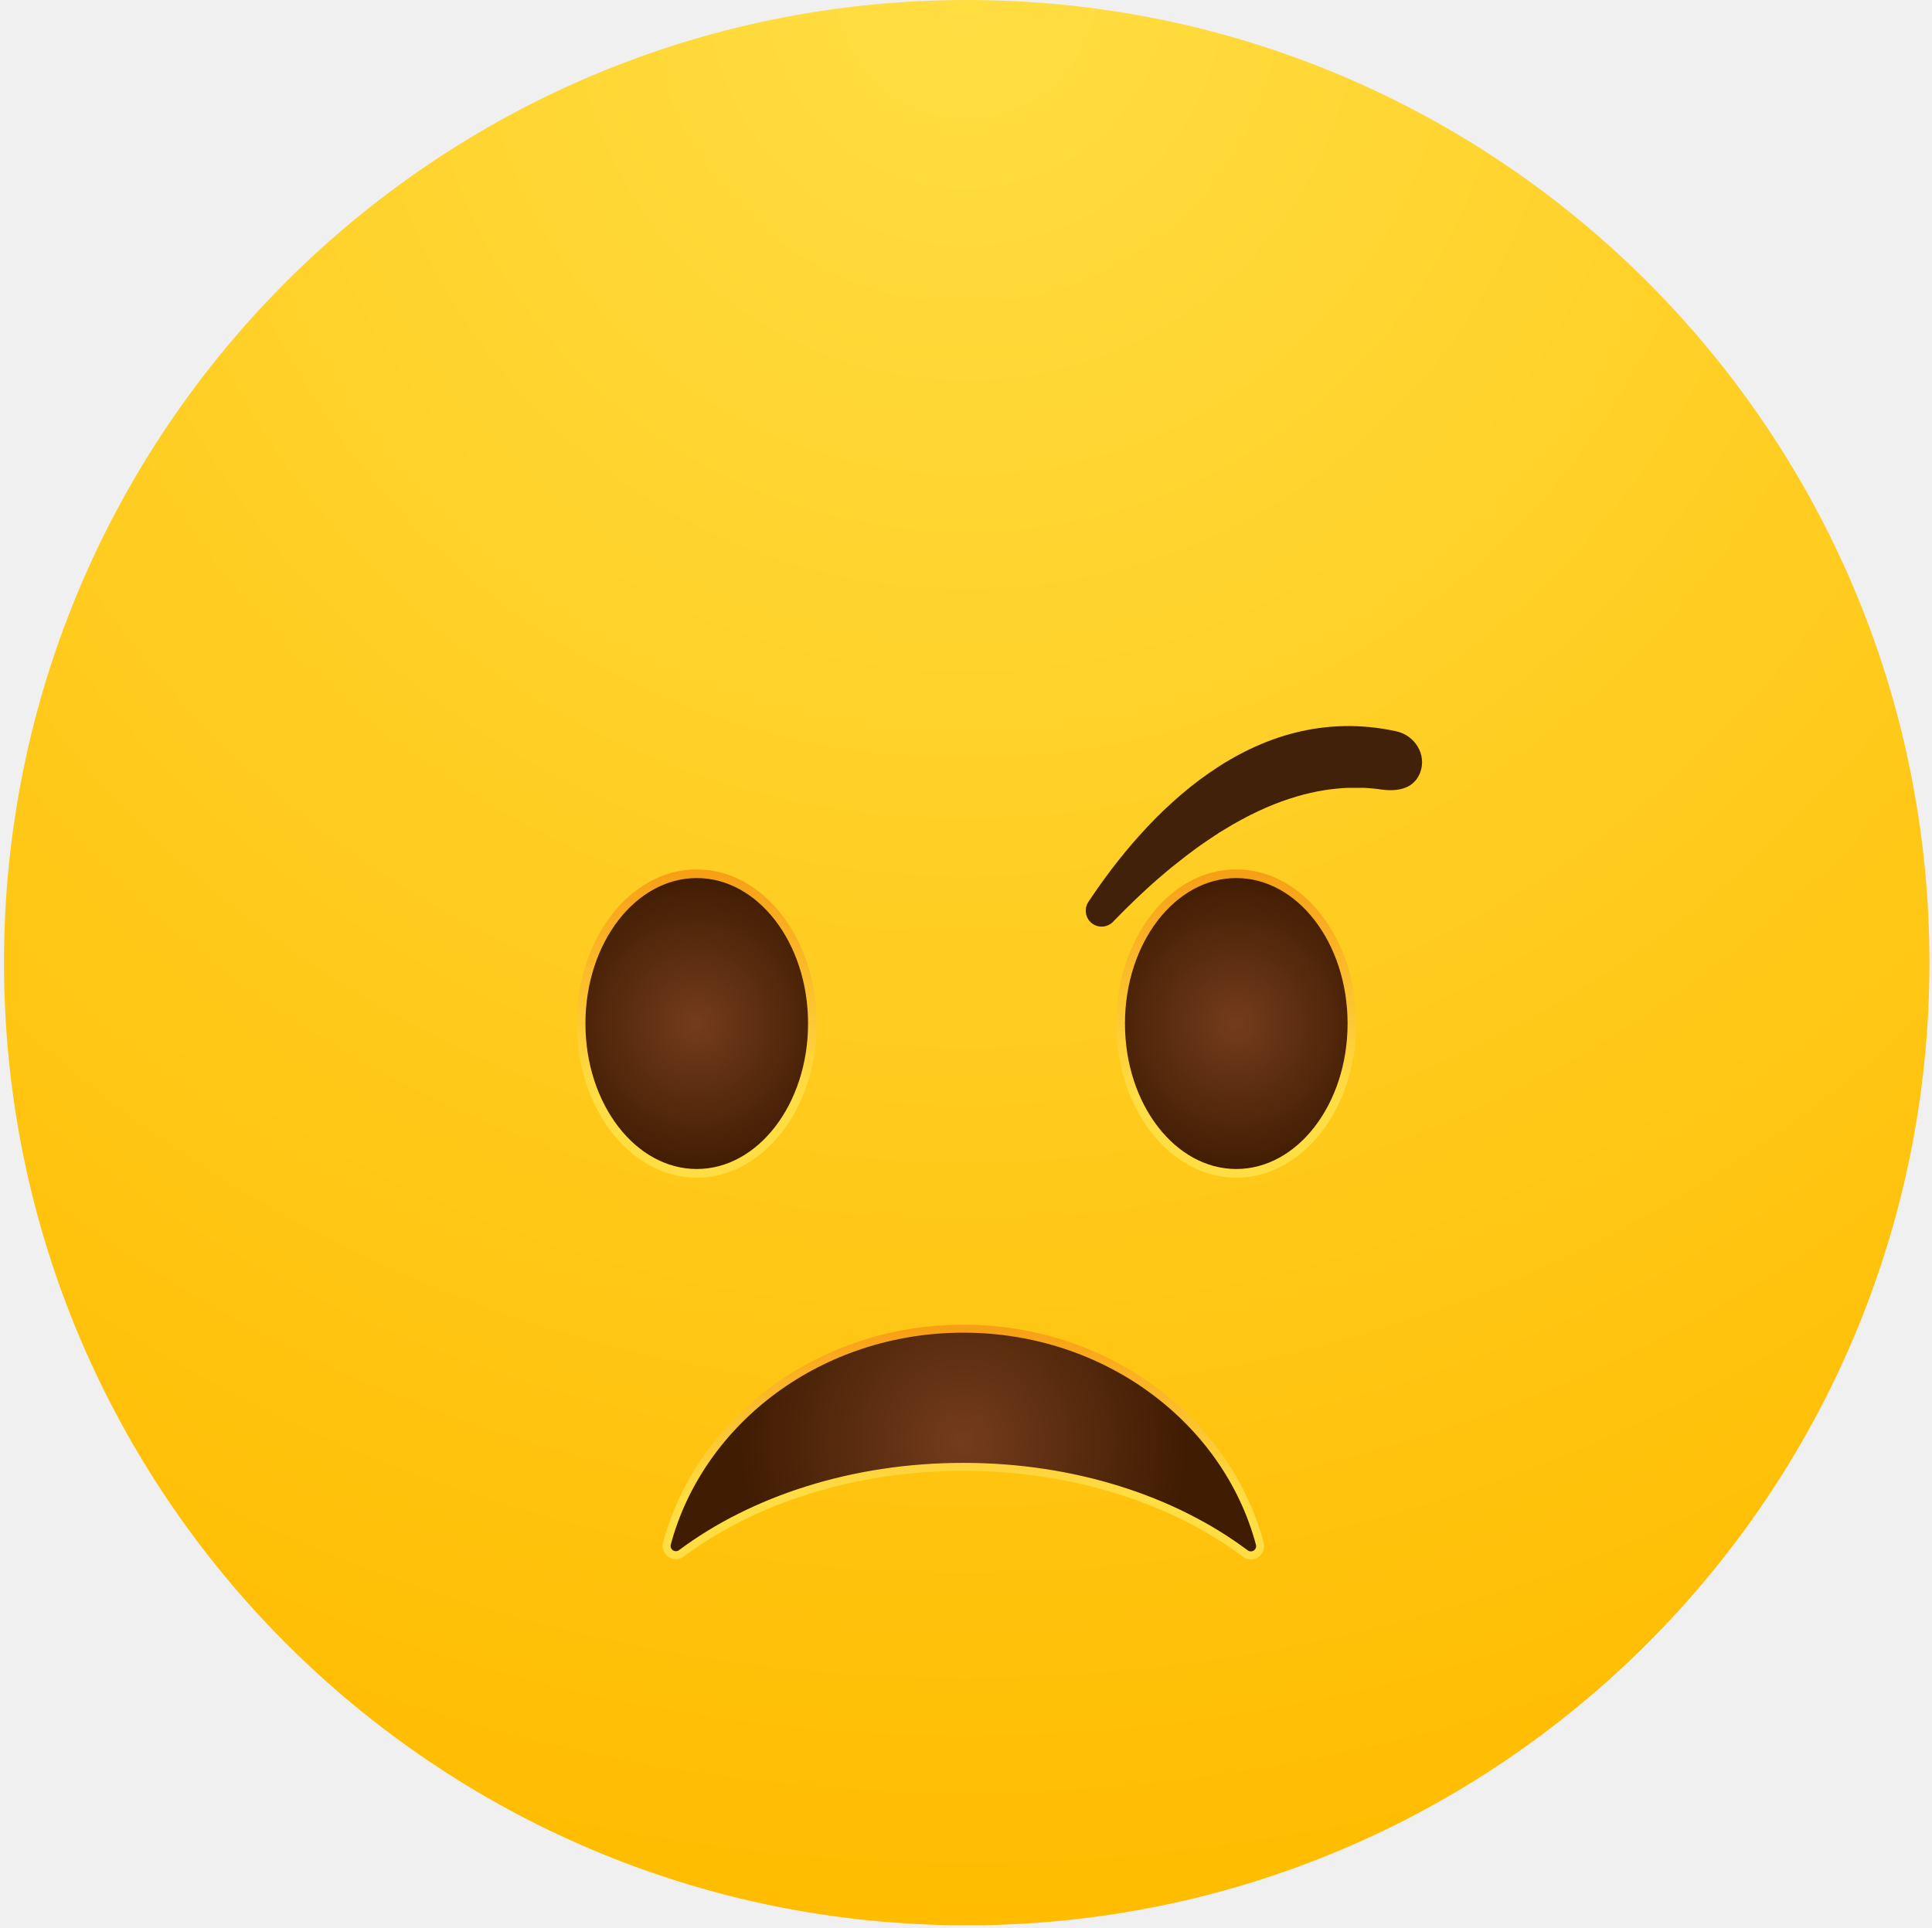
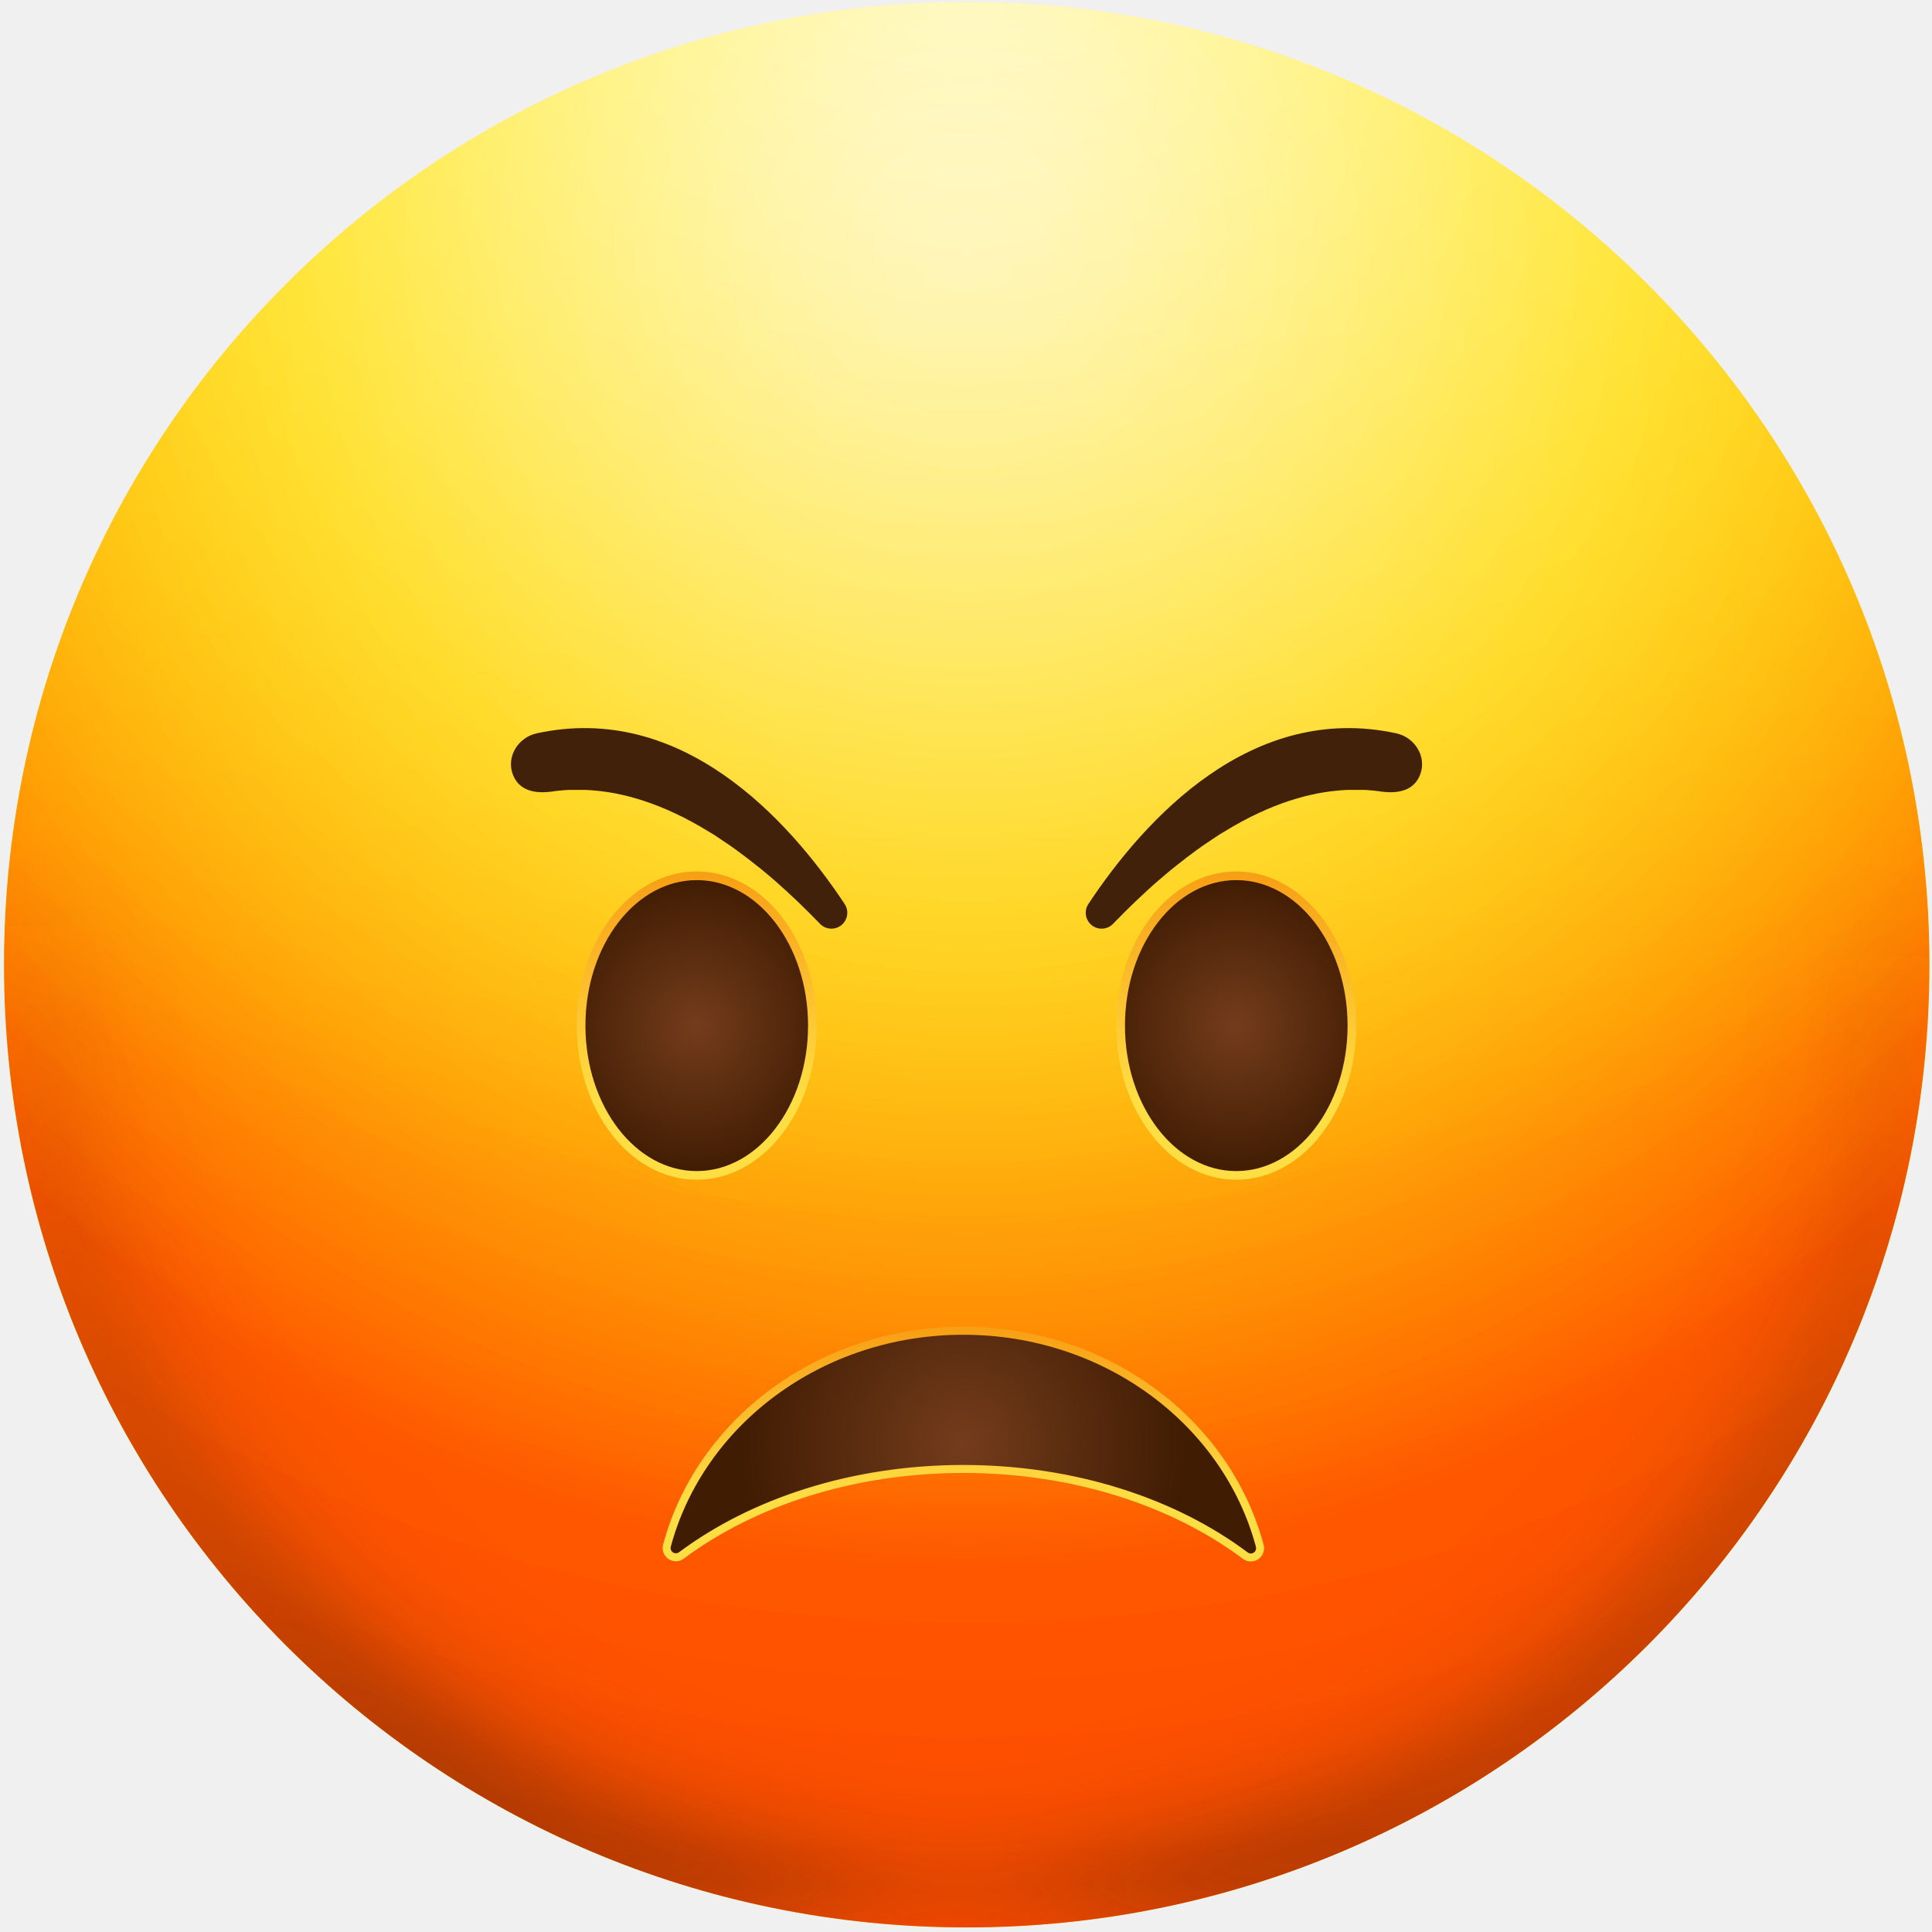
- <svg xmlns="http://www.w3.org/2000/svg" width="484" height="483" viewBox="0 0 484 483" fill="none">
+ <svg xmlns="http://www.w3.org/2000/svg" width="50" height="50" viewBox="0 0 484 483" fill="none">
  <path d="M242.18 482.36C375.38 482.36 483.36 374.38 483.36 241.18C483.36 107.98 375.38 0 242.18 0C108.98 0 1 107.98 1 241.18C1 374.38 108.98 482.36 242.18 482.36Z" fill="url(#paint0_radial_862_12461)" />
+   <g style="mix-blend-mode:soft-light">
+     <path d="M242.18 482.36C375.38 482.36 483.36 374.38 483.36 241.18C483.36 107.98 375.38 0 242.18 0C108.98 0 1 107.98 1 241.18C1 374.38 108.98 482.36 242.18 482.36Z" fill="url(#paint1_radial_862_12461)" />
+   </g>
+   <g style="mix-blend-mode:soft-light">
+     <path d="M242.18 482.36C375.38 482.36 483.36 374.38 483.36 241.18C483.36 107.98 375.38 0 242.18 0C108.98 0 1 107.98 1 241.18C1 374.38 108.98 482.36 242.18 482.36Z" fill="url(#paint2_radial_862_12461)" />
+   </g>
+   <g style="mix-blend-mode:overlay">
+     <path d="M242.18 482.36C375.38 482.36 483.36 374.38 483.36 241.18C483.36 107.98 375.38 0 242.18 0C108.98 0 1 107.98 1 241.18C1 374.38 108.98 482.36 242.18 482.36Z" fill="url(#paint3_radial_862_12461)" fill-opacity="0.7" />
+   </g>
+   <mask id="mask0_862_12461" style="mask-type:alpha" maskUnits="userSpaceOnUse" x="1" y="0" width="483" height="483">
+     <path d="M242.18 482.36C375.38 482.36 483.36 374.38 483.36 241.18C483.36 107.98 375.38 0 242.18 0C108.98 0 1 107.98 1 241.18C1 374.38 108.98 482.36 242.18 482.36Z" fill="white" />
+   </mask>
+   <g mask="url(#mask0_862_12461)">
+     <g filter="url(#filter0_f_862_12461)">
+       <path d="M-0.375 234.299C-0.114 230.872 1.014 230.529 1.343 234.008C1.709 237.874 0.998 245.646 1.169 250.335C1.622 262.748 3.525 273.541 5.487 282.32C11.808 310.612 20.562 328.843 28.727 344.288C55.567 395.06 84.967 420.77 113.648 440.147C155.69 468.549 198.073 477.584 240.491 479.5C241.561 479.548 241.739 486.518 240.686 487.425C238.788 489.061 236.437 487.437 234.495 487.369C228.915 487.174 223.336 486.791 217.756 486.211C201.213 484.492 184.671 480.991 168.162 475.358C123.275 460.044 74.877 433.821 32.61 359.962C29.951 355.316 27.313 350.424 24.712 345.167C22.633 340.963 20.573 336.556 18.55 331.843C11.895 316.342 -3.613 276.658 -0.375 234.299ZM240.52 487.5C239.5 487.531 239.241 481.034 240.214 479.685C241.685 477.647 243.889 479.326 245.439 479.229C251.878 478.826 258.315 478.229 264.75 477.421C282.396 475.205 300.028 471.422 317.621 465.596C361.257 451.145 408.17 429.115 449.305 361.431C451.923 357.123 454.519 352.553 457.079 347.641C464.86 332.712 484.362 293.084 482.107 243.821C481.917 239.668 483.182 237.181 483.748 240.743C484.468 245.279 484.176 254.736 483.977 259.768C483.342 275.883 480.867 289.512 478.257 300.518C469.987 335.399 458.377 355.623 447.744 372.51C413.184 427.397 375.649 449.524 339.156 465.424C306.425 479.686 273.445 486.484 240.52 487.5Z" fill="#401C02" />
+     </g>
+     <g filter="url(#filter1_f_862_12461)">
+       <path d="M-0.375 234.299C-0.114 230.872 1.014 230.529 1.343 234.008C1.709 237.874 0.998 245.646 1.169 250.335C1.622 262.748 3.525 273.541 5.487 282.32C11.808 310.612 20.562 328.843 28.727 344.288C55.567 395.06 84.967 420.77 113.648 440.147C155.69 468.549 198.073 477.584 240.491 479.5C241.561 479.548 241.739 486.518 240.686 487.425C238.788 489.061 236.437 487.437 234.495 487.369C228.915 487.174 223.336 486.791 217.756 486.211C201.213 484.492 184.671 480.991 168.162 475.358C123.275 460.044 74.877 433.821 32.61 359.962C29.951 355.316 27.313 350.424 24.712 345.167C22.633 340.963 20.573 336.556 18.55 331.843C11.895 316.342 -3.613 276.658 -0.375 234.299ZM240.52 487.5C239.5 487.531 239.241 481.034 240.214 479.685C241.685 477.647 243.889 479.326 245.439 479.229C251.878 478.826 258.315 478.229 264.75 477.421C282.396 475.205 300.028 471.422 317.621 465.596C361.257 451.145 408.17 429.115 449.305 361.431C451.923 357.123 454.519 352.553 457.079 347.641C464.86 332.712 484.362 293.084 482.107 243.821C481.917 239.668 483.182 237.181 483.748 240.743C484.468 245.279 484.176 254.736 483.977 259.768C483.342 275.883 480.867 289.512 478.257 300.518C469.987 335.399 458.377 355.623 447.744 372.51C413.184 427.397 375.649 449.524 339.156 465.424C306.425 479.686 273.445 486.484 240.52 487.5Z" fill="#401C02" />
+     </g>
+   </g>
+   <path d="M210.509 231.47C209.731 231.989 208.796 232.219 207.866 232.121C206.936 232.022 206.07 231.601 205.419 230.93L204.999 230.49C204.109 229.57 203.199 228.66 202.279 227.75L199.619 225.15C198.759 224.33 197.879 223.52 196.989 222.7C196.099 221.88 195.279 221.15 194.419 220.39C193.559 219.63 192.739 218.94 191.879 218.22C191.019 217.5 190.229 216.85 189.399 216.22C188.569 215.59 187.779 214.93 186.949 214.3C186.119 213.67 185.359 213.11 184.559 212.52C183.759 211.93 183.009 211.4 182.209 210.86C181.409 210.32 180.679 209.86 179.909 209.32C179.139 208.78 178.409 208.32 177.649 207.89C176.889 207.46 176.189 207.01 175.439 206.57C174.689 206.13 174.009 205.75 173.279 205.36C172.549 204.97 171.869 204.61 171.169 204.25L169.089 203.25C168.419 202.94 167.739 202.63 167.089 202.34C166.439 202.05 165.769 201.78 165.089 201.51C164.409 201.24 163.819 201.01 163.169 200.78C162.519 200.55 161.919 200.34 161.289 200.13C160.659 199.92 160.059 199.74 159.449 199.56C158.839 199.38 158.269 199.22 157.669 199.06C157.069 198.9 156.519 198.77 155.929 198.64L154.249 198.28C153.699 198.17 153.149 198.08 152.609 197.99C152.069 197.9 151.539 197.82 151.009 197.76C150.479 197.7 150.009 197.63 149.469 197.59C148.929 197.55 148.469 197.5 147.979 197.46L146.539 197.38C146.069 197.38 145.609 197.38 145.139 197.38C144.669 197.38 144.249 197.38 143.789 197.38H142.499L141.299 197.46L140.089 197.57L138.919 197.7L138.399 197.78C132.269 198.65 129.569 196.4 128.479 193.54C126.779 189.07 129.799 184.22 134.479 183.21C170.739 175.34 197.479 204.67 211.599 225.96C212.178 226.838 212.388 227.907 212.184 228.939C211.98 229.97 211.378 230.879 210.509 231.47Z" fill="#42210B" />
  <path d="M174.548 293.96C190.548 293.96 203.518 277.157 203.518 256.43C203.518 235.703 190.548 218.9 174.548 218.9C158.548 218.9 145.578 235.703 145.578 256.43C145.578 277.157 158.548 293.96 174.548 293.96Z" fill="url(#paint4_radial_862_12461)" />
  <path d="M174.548 293.96C190.548 293.96 203.518 277.157 203.518 256.43C203.518 235.703 190.548 218.9 174.548 218.9C158.548 218.9 145.578 235.703 145.578 256.43C145.578 277.157 158.548 293.96 174.548 293.96Z" stroke="url(#paint5_linear_862_12461)" stroke-width="2.17" stroke-miterlimit="10" />
  <path d="M273.749 231.47C274.528 231.992 275.465 232.224 276.397 232.125C277.329 232.026 278.197 231.603 278.849 230.93L279.269 230.49C280.159 229.57 281.069 228.66 281.979 227.75C282.889 226.84 283.749 226.01 284.649 225.15C285.549 224.29 286.389 223.52 287.269 222.7C288.149 221.88 288.979 221.15 289.849 220.39C290.719 219.63 291.529 218.94 292.389 218.22C293.249 217.5 294.039 216.85 294.869 216.22C295.699 215.59 296.489 214.93 297.309 214.3C298.129 213.67 298.899 213.11 299.699 212.52C300.499 211.93 301.259 211.4 302.059 210.86C302.859 210.32 303.579 209.86 304.359 209.32C305.139 208.78 305.859 208.32 306.619 207.89C307.379 207.46 308.079 207.01 308.829 206.57C309.579 206.13 310.259 205.75 310.989 205.36C311.719 204.97 312.399 204.61 313.099 204.25L315.169 203.25C315.839 202.94 316.519 202.63 317.169 202.34C317.819 202.05 318.479 201.78 319.169 201.51C319.859 201.24 320.439 201.01 321.089 200.78C321.739 200.55 322.339 200.34 322.969 200.13C323.599 199.92 324.189 199.74 324.809 199.56C325.429 199.38 325.989 199.22 326.579 199.06C327.169 198.9 327.739 198.77 328.329 198.64L330.009 198.28C330.559 198.17 331.109 198.08 331.649 197.99C332.189 197.9 332.719 197.82 333.239 197.76C333.759 197.7 334.239 197.63 334.779 197.59C335.319 197.55 335.779 197.5 336.279 197.46L337.719 197.38H339.109C339.569 197.38 340.009 197.38 340.459 197.38H341.759L342.959 197.46L344.169 197.57L345.339 197.7L345.849 197.78C351.979 198.65 354.689 196.4 355.779 193.54C357.479 189.07 354.459 184.22 349.779 183.21C313.519 175.34 286.779 204.67 272.659 225.96C272.08 226.838 271.87 227.907 272.074 228.939C272.278 229.97 272.88 230.879 273.749 231.47Z" fill="#42210B" />
  <path d="M309.708 293.96C325.708 293.96 338.678 277.157 338.678 256.43C338.678 235.703 325.708 218.9 309.708 218.9C293.709 218.9 280.738 235.703 280.738 256.43C280.738 277.157 293.709 293.96 309.708 293.96Z" fill="url(#paint6_radial_862_12461)" />
  <path d="M309.708 293.96C325.708 293.96 338.678 277.157 338.678 256.43C338.678 235.703 325.708 218.9 309.708 218.9C293.709 218.9 280.738 235.703 280.738 256.43C280.738 277.157 293.709 293.96 309.708 293.96Z" stroke="url(#paint7_linear_862_12461)" stroke-width="2.17" stroke-miterlimit="10" />
  <path d="M170.743 389.14C170.361 389.437 169.895 389.607 169.412 389.626C168.928 389.645 168.451 389.512 168.047 389.247C167.642 388.981 167.331 388.596 167.156 388.144C166.982 387.693 166.953 387.199 167.073 386.73C175.363 355.8 205.463 332.88 241.333 332.88C277.203 332.88 307.333 355.82 315.603 386.77C315.726 387.24 315.698 387.737 315.524 388.191C315.349 388.645 315.036 389.032 314.63 389.298C314.223 389.565 313.743 389.696 313.257 389.675C312.772 389.654 312.305 389.481 311.923 389.18C294.083 375.82 269.043 367.5 241.333 367.5C213.623 367.5 188.603 375.82 170.743 389.14Z" fill="url(#paint8_radial_862_12461)" />
  <path d="M170.743 389.14C170.361 389.437 169.895 389.607 169.412 389.626C168.928 389.645 168.451 389.512 168.047 389.247C167.642 388.981 167.331 388.596 167.156 388.144C166.982 387.693 166.953 387.199 167.073 386.73C175.363 355.8 205.463 332.88 241.333 332.88C277.203 332.88 307.333 355.82 315.603 386.77C315.726 387.24 315.698 387.737 315.524 388.191C315.349 388.645 315.036 389.032 314.63 389.298C314.223 389.565 313.743 389.696 313.257 389.675C312.772 389.654 312.305 389.481 311.923 389.18C294.083 375.82 269.043 367.5 241.333 367.5C213.623 367.5 188.603 375.82 170.743 389.14Z" stroke="url(#paint9_linear_862_12461)" stroke-width="2" stroke-miterlimit="10" />
  <defs>
    <filter id="filter0_f_862_12461" x="-25.814" y="206.558" width="535.021" height="306.595" filterUnits="userSpaceOnUse" color-interpolation-filters="sRGB">
      <feFlood flood-opacity="0" result="BackgroundImageFix" />
      <feBlend mode="normal" in="SourceGraphic" in2="BackgroundImageFix" result="shape" />
      <feGaussianBlur stdDeviation="12.5" result="effect1_foregroundBlur_862_12461" />
    </filter>
    <filter id="filter1_f_862_12461" x="-40.815" y="191.558" width="565.021" height="336.595" filterUnits="userSpaceOnUse" color-interpolation-filters="sRGB">
      <feFlood flood-opacity="0" result="BackgroundImageFix" />
      <feBlend mode="normal" in="SourceGraphic" in2="BackgroundImageFix" result="shape" />
      <feGaussianBlur stdDeviation="20" result="effect1_foregroundBlur_862_12461" />
    </filter>
    <radialGradient id="paint0_radial_862_12461" cx="0" cy="0" r="1" gradientUnits="userSpaceOnUse" gradientTransform="translate(242 -4.53898e-06) rotate(90) scale(482)">
      <stop stop-color="#FFDE43" />
      <stop offset="1" stop-color="#FFBC00" />
    </radialGradient>
    <radialGradient id="paint1_radial_862_12461" cx="0" cy="0" r="1" gradientUnits="userSpaceOnUse" gradientTransform="translate(242 64.5) rotate(90) scale(417.5)">
      <stop stop-color="white" stop-opacity="0.5" />
      <stop offset="0.782" />
    </radialGradient>
    <radialGradient id="paint2_radial_862_12461" cx="0" cy="0" r="1" gradientUnits="userSpaceOnUse" gradientTransform="translate(242 64.5) rotate(90) scale(417.5)">
      <stop stop-color="white" stop-opacity="0.5" />
      <stop offset="0.782" />
    </radialGradient>
    <radialGradient id="paint3_radial_862_12461" cx="0" cy="0" r="1" gradientUnits="userSpaceOnUse" gradientTransform="translate(242 -52.5) rotate(90) scale(534.5 722.835)">
      <stop offset="0.092" stop-color="white" />
      <stop offset="0.67" stop-color="white" stop-opacity="0" />
    </radialGradient>
    <radialGradient id="paint4_radial_862_12461" cx="0" cy="0" r="1" gradientUnits="userSpaceOnUse" gradientTransform="translate(174.508 256.405) scale(36.9297 37.5951)">
      <stop stop-color="#743C1C" />
      <stop offset="1" stop-color="#401C02" />
    </radialGradient>
    <linearGradient id="paint5_linear_862_12461" x1="174.548" y1="296.072" x2="174.548" y2="216.485" gradientUnits="userSpaceOnUse">
      <stop offset="0.266" stop-color="#FFDE43" />
      <stop offset="1" stop-color="#F79D14" />
    </linearGradient>
    <radialGradient id="paint6_radial_862_12461" cx="0" cy="0" r="1" gradientUnits="userSpaceOnUse" gradientTransform="translate(309.668 256.405) scale(36.9297 37.5951)">
      <stop stop-color="#743C1C" />
      <stop offset="1" stop-color="#401C02" />
    </radialGradient>
    <linearGradient id="paint7_linear_862_12461" x1="309.708" y1="296.072" x2="309.708" y2="216.485" gradientUnits="userSpaceOnUse">
      <stop offset="0.266" stop-color="#FFDE43" />
      <stop offset="1" stop-color="#F79D14" />
    </linearGradient>
    <radialGradient id="paint8_radial_862_12461" cx="0" cy="0" r="1" gradientUnits="userSpaceOnUse" gradientTransform="translate(241.339 361.164) scale(56.1131 57.3686)">
      <stop stop-color="#743C1C" />
      <stop offset="1" stop-color="#401C02" />
    </radialGradient>
    <linearGradient id="paint9_linear_862_12461" x1="241.339" y1="391.276" x2="241.339" y2="331.052" gradientUnits="userSpaceOnUse">
      <stop offset="0.266" stop-color="#FFDE43" />
      <stop offset="1" stop-color="#F79D14" />
    </linearGradient>
  </defs>
</svg>
